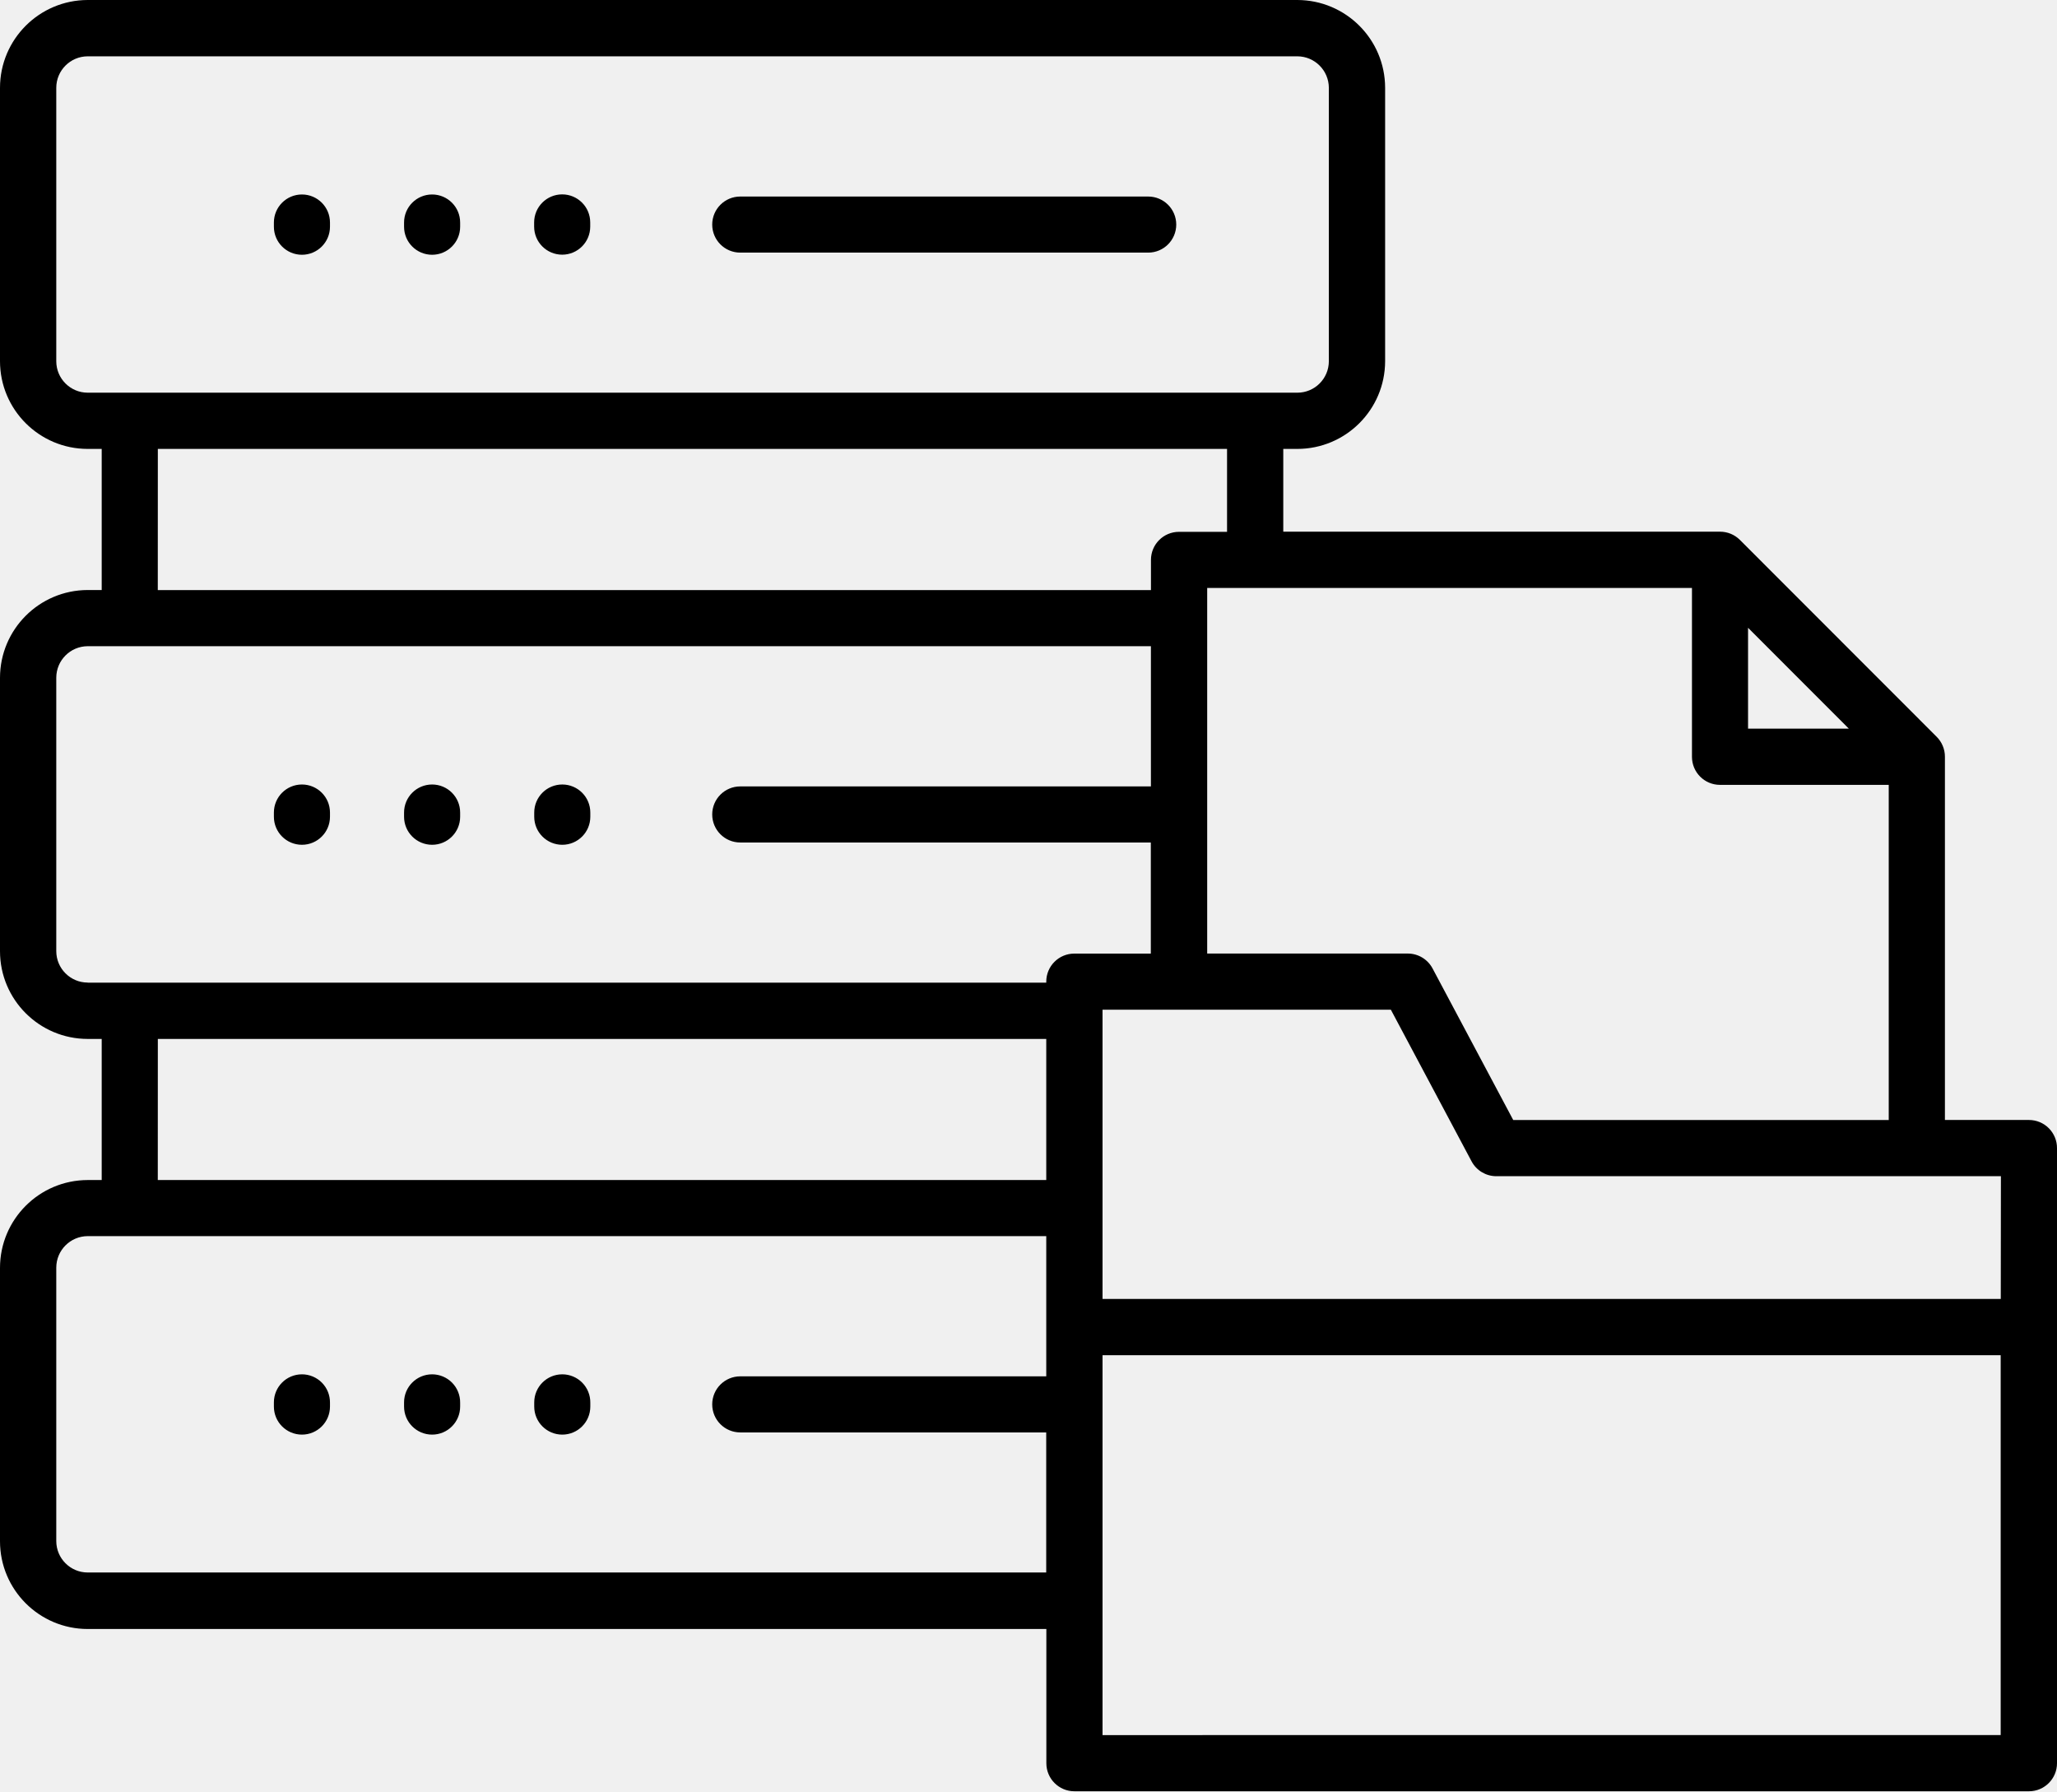
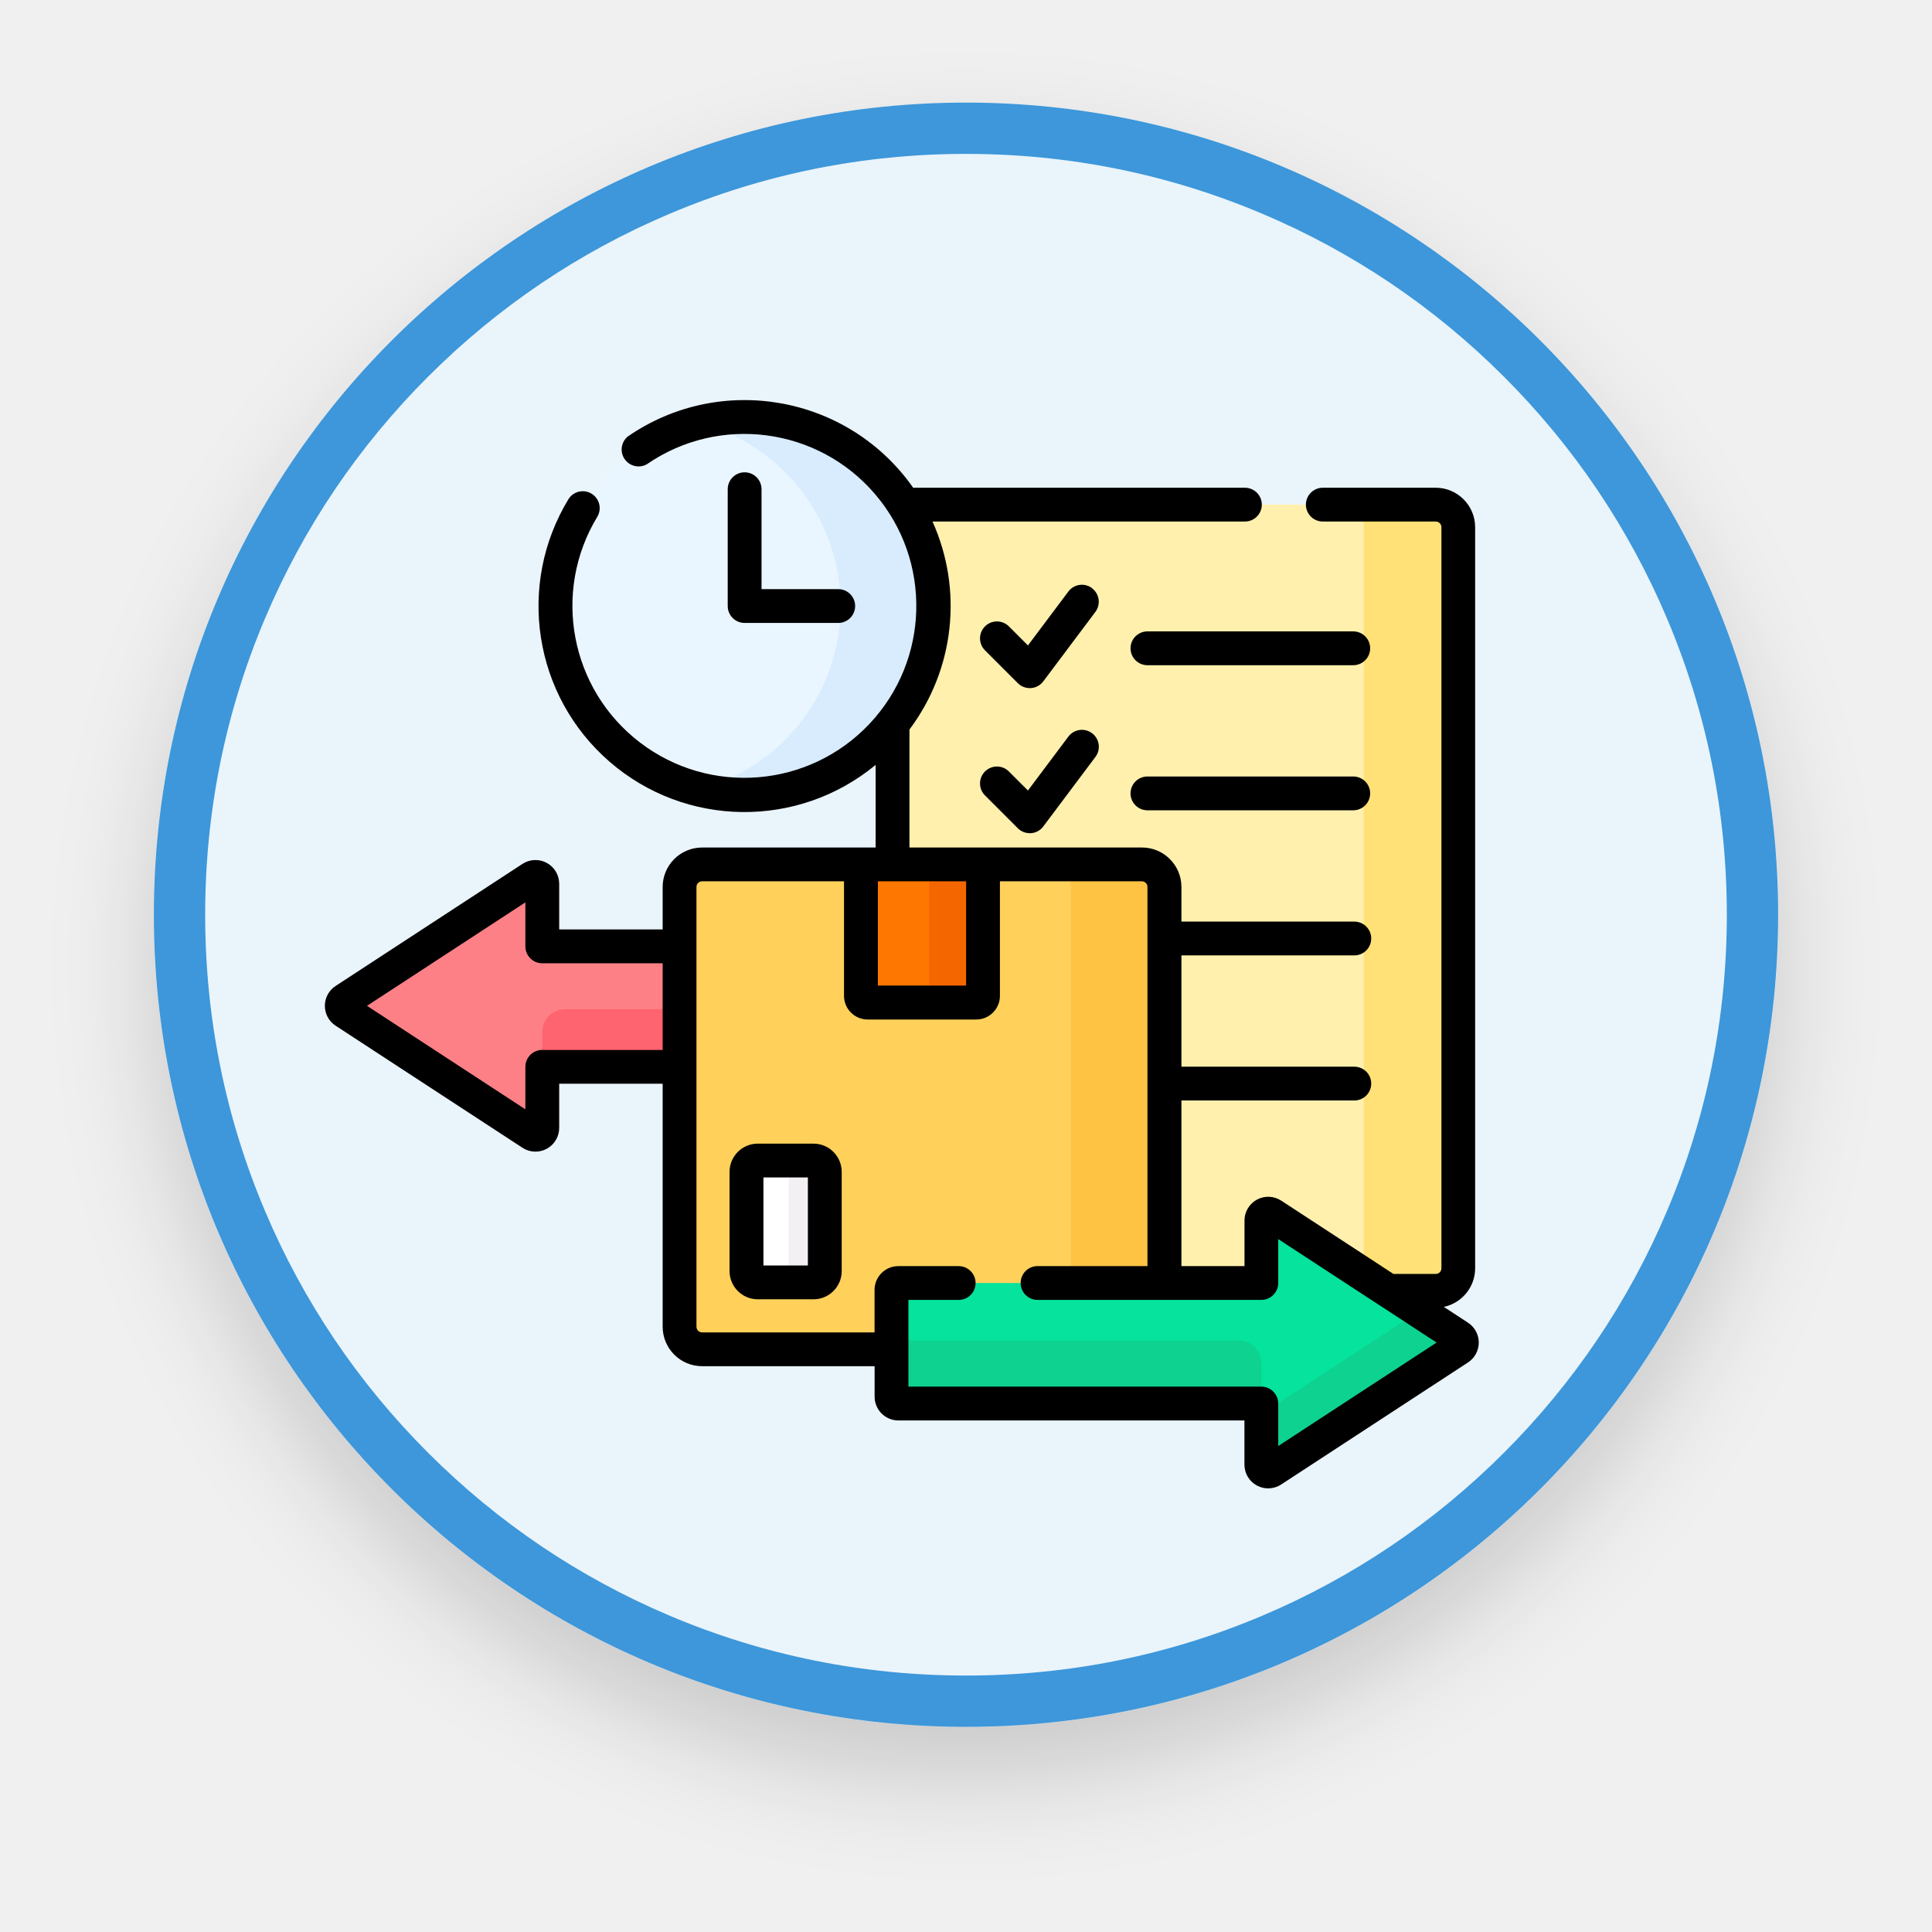
- <svg xmlns="http://www.w3.org/2000/svg" width="44.01" height="38.328" viewBox="0 0 44.01 38.328">
-   <path id="data-storage_17955679" d="M11.928,38.337v-.09a.6.6,0,1,1,1.2,0v.09a.6.6,0,0,1-1.2,0Zm4.41.556h8.728a.6.6,0,0,0,0-1.2H16.338a.6.6,0,1,0,0,1.2Zm-6.593.046a.6.6,0,0,0,.6-.6v-.09a.6.6,0,1,0-1.2,0v.09A.6.6,0,0,0,9.745,38.939Zm-2.785,0a.6.6,0,0,0,.6-.6v-.09a.6.6,0,1,0-1.2,0v.09A.6.6,0,0,0,6.96,38.939Zm5.57,12.624a.6.6,0,0,0,.6-.6v-.09a.6.6,0,1,0-1.2,0v.09A.6.6,0,0,0,12.53,51.563Zm-2.785,0a.6.6,0,0,0,.6-.6v-.09a.6.6,0,1,0-1.2,0v.09A.6.6,0,0,0,9.745,51.563Zm-2.785,0a.6.6,0,0,0,.6-.6v-.09a.6.6,0,1,0-1.2,0v.09A.6.6,0,0,0,6.96,51.563Zm5.57,11.33a.6.6,0,0,0-.6.6v.09a.6.6,0,1,0,1.2,0V63.5A.6.6,0,0,0,12.53,62.893Zm-2.785,0a.6.6,0,0,0-.6.6v.09a.6.6,0,1,0,1.2,0V63.5A.6.6,0,0,0,9.745,62.893Zm-2.785,0a.6.6,0,0,0-.6.6v.09a.6.6,0,1,0,1.2,0V63.5A.6.6,0,0,0,6.96,62.893ZM44.51,58.054v13.16a.6.6,0,0,1-.6.6H23.487a.6.6,0,0,1-.6-.6V68.342H2.376A1.878,1.878,0,0,1,.5,66.465v-5.85a1.88,1.88,0,0,1,1.876-1.879h.3V55.717h-.3A1.878,1.878,0,0,1,.5,53.841v-5.85a1.88,1.88,0,0,1,1.876-1.879h.3V43.093h-.3A1.878,1.878,0,0,1,.5,41.217v-5.85a1.88,1.88,0,0,1,1.876-1.879H28.256a1.881,1.881,0,0,1,1.879,1.879v5.85a1.88,1.88,0,0,1-1.879,1.876h-.3v1.771H37.3a.6.6,0,0,1,.426.176l4.21,4.213a.6.6,0,0,1,.176.425v7.773h1.8A.6.6,0,0,1,44.51,58.054Zm-1.2.6H32.515a.6.6,0,0,1-.531-.319l-1.726-3.243H24.089V61.28H43.307Zm-2.4-1.2V50.281H37.3a.6.6,0,0,1-.6-.6V46.068H26.328V53.89h4.291a.6.6,0,0,1,.531.319l1.726,3.243h8.03ZM37.9,49.078h2.156L37.9,46.92ZM2.376,41.89H28.256a.674.674,0,0,0,.675-.672v-5.85a.676.676,0,0,0-.675-.675H2.376a.674.674,0,0,0-.672.675v5.85A.673.673,0,0,0,2.376,41.89Zm1.5,4.223H25.125v-.646a.6.6,0,0,1,.6-.6h1.028V43.093H3.877Zm-1.5,8.4H22.885v-.022a.6.6,0,0,1,.6-.6h1.637V51.514l-.058,0H16.338a.6.6,0,1,1,0-1.2h8.728l.058,0v-3H2.376a.675.675,0,0,0-.672.675v5.85a.673.673,0,0,0,.672.672Zm1.5,4.223H22.885V55.717H3.877Zm19.008,8.4v-3H16.338a.6.6,0,0,1,0-1.2h6.547v-3H2.376a.675.675,0,0,0-.672.675v5.85a.673.673,0,0,0,.672.672H22.885Zm20.421,3.475V62.484H24.089v8.128Z" transform="translate(-0.5 -33.488)" />
+ <svg xmlns="http://www.w3.org/2000/svg" width="113" height="113" viewBox="0 0 113 113">
+   <defs>
+     <filter id="Path_982547" x="0" y="0" width="113" height="113" filterUnits="userSpaceOnUse">
+       <feOffset dy="3" input="SourceAlpha" />
+       <feGaussianBlur stdDeviation="3" result="blur" />
+       <feFlood flood-opacity="0.161" />
+       <feComposite operator="in" in2="blur" />
+       <feComposite in="SourceGraphic" />
+     </filter>
+   </defs>
+   <g id="Group_1150803" data-name="Group 1150803" transform="translate(-272 -9357.154)">
+     <g id="Group_1148960" data-name="Group 1148960" transform="translate(-52 5652.977)">
+       <g id="Group_1147086" data-name="Group 1147086" transform="translate(333 3710.178)">
+         <g transform="matrix(1, 0, 0, 1, -9, -6)" filter="url(#Path_982547)">
+           <g id="Path_982547-2" data-name="Path 982547" transform="translate(9 6)" fill="#eaf4fb">
+             <path d="M 47.5 93.5 C 41.289 93.5 35.265 92.284 29.595 89.886 C 24.118 87.569 19.198 84.252 14.973 80.027 C 10.748 75.802 7.431 70.882 5.114 65.405 C 2.716 59.735 1.5 53.711 1.5 47.5 C 1.5 41.289 2.716 35.265 5.114 29.595 C 7.431 24.118 10.748 19.198 14.973 14.973 C 19.198 10.748 24.118 7.431 29.595 5.114 C 35.265 2.716 41.289 1.5 47.5 1.5 C 53.711 1.5 59.735 2.716 65.405 5.114 C 70.882 7.431 75.802 10.748 80.027 14.973 C 84.252 19.198 87.569 24.118 89.886 29.595 C 92.284 35.265 93.5 41.289 93.5 47.5 C 93.5 53.711 92.284 59.735 89.886 65.405 C 87.569 70.882 84.252 75.802 80.027 80.027 C 75.802 84.252 70.882 87.569 65.405 89.886 C 59.735 92.284 53.711 93.5 47.5 93.5 Z" stroke="none" />
+             <path d="M 47.5 3 C 41.491 3 35.664 4.176 30.18 6.496 C 24.881 8.737 20.122 11.946 16.034 16.034 C 11.946 20.122 8.737 24.881 6.496 30.18 C 4.176 35.664 3 41.491 3 47.5 C 3 53.509 4.176 59.336 6.496 64.82 C 8.737 70.119 11.946 74.878 16.034 78.966 C 20.122 83.054 24.881 86.263 30.18 88.504 C 35.664 90.824 41.491 92 47.5 92 C 53.509 92 59.336 90.824 64.82 88.504 C 70.119 86.263 74.878 83.054 78.966 78.966 C 83.054 74.878 86.263 70.119 88.504 64.82 C 90.824 59.336 92 53.509 92 47.5 C 92 41.491 90.824 35.664 88.504 30.18 C 86.263 24.881 83.054 20.122 78.966 16.034 C 74.878 11.946 70.119 8.737 64.82 6.496 C 59.336 4.176 53.509 3 47.5 3 M 47.5 0 C 73.734 0 95 21.266 95 47.5 C 95 73.734 73.734 95 47.5 95 C 21.266 95 0 73.734 0 47.5 C 0 21.266 21.266 0 47.5 0 Z" stroke="none" fill="#3c97da" />
+           </g>
+         </g>
+       </g>
+     </g>
+     <g id="Group_1150116" data-name="Group 1150116" transform="translate(0 -66.362)">
+       <g id="logistics" transform="translate(291 9432.368)">
+         <g id="Group_1150097" data-name="Group 1150097" transform="translate(33.202 20.664)">
+           <path id="Path_986025" data-name="Path 986025" d="M254.159,66.893a10.87,10.87,0,0,1-2.278,6.666v8.578h14.587a1.188,1.188,0,0,1,1.186,1.186v23.3h5.929v-3.789a.269.269,0,0,1,.269-.268.262.262,0,0,1,.145.044l6.641,4.338h3.012a1.318,1.318,0,0,0,1.318-1.318V62.281a1.318,1.318,0,0,0-1.318-1.318H253.2a1.31,1.31,0,0,0-.676.188A10.86,10.86,0,0,1,254.159,66.893Z" transform="translate(-251.881 -60.963)" fill="#fff0ad" />
+         </g>
+         <g id="Group_1150098" data-name="Group 1150098" transform="translate(59.45 20.664)">
+           <path id="Path_986026" data-name="Path 986026" d="M452.318,62.281v43.347a1.313,1.313,0,0,1-.091.48l1.283.838h3.012a1.318,1.318,0,0,0,1.318-1.318V62.281a1.318,1.318,0,0,0-1.318-1.318H451a1.318,1.318,0,0,1,1.318,1.318Z" transform="translate(-451 -60.963)" fill="#ffe177" />
+         </g>
+         <g id="Group_1150099" data-name="Group 1150099" transform="translate(0.989 42.438)">
+           <path id="Path_986027" data-name="Path 986027" d="M27.39,237.252V230.2H19.229v-3.657a.4.4,0,0,0-.618-.334l-10.93,7.14a.4.4,0,0,0,0,.669l10.93,7.14a.4.4,0,0,0,.618-.334v-3.573H27.39Z" transform="translate(-7.5 -226.145)" fill="#fd8087" />
+         </g>
+         <g id="Group_1150100" data-name="Group 1150100" transform="translate(12.717 50.177)">
+           <path id="Path_986028" data-name="Path 986028" d="M104.639,284.857H97.8a1.318,1.318,0,0,0-1.318,1.318v2.049h8.161Z" transform="translate(-96.478 -284.857)" fill="#fe646f" />
+         </g>
+         <g id="Group_1150101" data-name="Group 1150101" transform="translate(20.747 41.706)">
+           <path id="Path_986029" data-name="Path 986029" d="M169.918,245.478a.268.268,0,0,1,.268-.268H185.75v-23.3a1.318,1.318,0,0,0-1.318-1.318H158.707a1.318,1.318,0,0,0-1.318,1.318v25.724a1.318,1.318,0,0,0,1.318,1.318h11.211Z" transform="translate(-157.389 -220.594)" fill="#ffd15b" />
+         </g>
+         <g id="Group_1150102" data-name="Group 1150102" transform="translate(42.313 41.706)">
+           <path id="Path_986030" data-name="Path 986030" d="M322.318,221.912v23.3h5.476v-23.3a1.318,1.318,0,0,0-1.318-1.318H321A1.318,1.318,0,0,1,322.318,221.912Z" transform="translate(-321 -220.594)" fill="#ffc344" />
+         </g>
+         <g id="Group_1150103" data-name="Group 1150103" transform="translate(31.358 41.706)">
+           <path id="Path_986031" data-name="Path 986031" d="M244.629,228.674h-6.348a.4.4,0,0,1-.4-.4v-7.686h7.139v7.686A.4.4,0,0,1,244.629,228.674Z" transform="translate(-237.886 -220.593)" fill="#fe7701" />
+         </g>
+         <g id="Group_1150104" data-name="Group 1150104" transform="translate(34.952 41.706)">
+           <path id="Path_986032" data-name="Path 986032" d="M265.551,220.594v7.686a.4.4,0,0,1-.4.4H268.3a.4.4,0,0,0,.4-.4v-7.686Z" transform="translate(-265.156 -220.594)" fill="#f46700" />
+         </g>
+         <g id="Group_1150106" data-name="Group 1150106" transform="translate(33.144 62.133)">
+           <g id="Group_1150105" data-name="Group 1150105">
+             <path id="Path_986033" data-name="Path 986033" d="M284.614,382.763l-10.93-7.14a.4.4,0,0,0-.618.334v3.657h-21.23a.4.4,0,0,0-.4.4v6.25a.4.4,0,0,0,.4.4h21.23v3.573a.4.4,0,0,0,.618.334l10.93-7.14a.4.4,0,0,0,0-.669Z" transform="translate(-251.437 -375.558)" fill="#05e39c" />
+           </g>
+         </g>
+         <g id="Group_1150109" data-name="Group 1150109" transform="translate(33.144 67.83)">
+           <g id="Group_1150107" data-name="Group 1150107" transform="translate(21.629)">
+             <path id="Path_986034" data-name="Path 986034" d="M427.07,420.288l-2.309-1.508-9.239,6.035v2.947a.4.4,0,0,0,.618.334l10.93-7.14a.4.4,0,0,0,0-.669Z" transform="translate(-415.522 -418.78)" fill="#0ed290" />
+           </g>
+           <g id="Group_1150108" data-name="Group 1150108" transform="translate(0 1.324)">
+             <path id="Path_986035" data-name="Path 986035" d="M273.066,430.545a1.318,1.318,0,0,0-1.318-1.318H251.836a.4.4,0,0,1-.4-.4v3.685a.4.4,0,0,0,.4.4h21.23Z" transform="translate(-251.437 -428.827)" fill="#0ed290" />
+           </g>
+         </g>
+         <g id="Group_1150110" data-name="Group 1150110" transform="translate(24.66 59.027)">
+           <path id="Path_986036" data-name="Path 986036" d="M191,359.122h-3.263a.659.659,0,0,1-.659-.659v-5.808a.659.659,0,0,1,.659-.659H191a.659.659,0,0,1,.659.659v5.808A.659.659,0,0,1,191,359.122Z" transform="translate(-187.076 -351.995)" fill="#fff" />
+         </g>
+         <g id="Group_1150111" data-name="Group 1150111" transform="translate(26.463 59.027)">
+           <path id="Path_986037" data-name="Path 986037" d="M202.874,351.995h-2.119a.659.659,0,0,1,.659.659v5.808a.659.659,0,0,1-.659.659h2.119a.659.659,0,0,0,.659-.659v-5.808A.659.659,0,0,0,202.874,351.995Z" transform="translate(-200.755 -351.995)" fill="#f3f0f3" />
+         </g>
+         <g id="Group_1150114" data-name="Group 1150114" transform="translate(13.23 15.249)">
+           <g id="Group_1150112" data-name="Group 1150112" transform="translate(0 0)">
+             <circle id="Ellipse_11670" data-name="Ellipse 11670" cx="11.06" cy="11.06" r="11.06" transform="translate(0 0.553) rotate(-1.432)" fill="#eaf6ff" />
+           </g>
+           <g id="Group_1150113" data-name="Group 1150113" transform="translate(8.597 0.285)">
+             <path id="Path_986038" data-name="Path 986038" d="M168.305,22.045a11.075,11.075,0,0,0-2.725.339,11.062,11.062,0,0,1,0,21.442,11.061,11.061,0,1,0,2.725-21.781Z" transform="translate(-165.58 -22.045)" fill="#d8ecfe" />
+           </g>
+         </g>
+         <g id="Group_1150115" data-name="Group 1150115" transform="translate(0 14.545)">
+           <path id="Path_986039" data-name="Path 986039" d="M297.27,96.7a.989.989,0,0,0-1.384.2l-2.364,3.152-1.113-1.113a.989.989,0,1,0-1.4,1.4l1.919,1.919a.988.988,0,0,0,.7.29l.07,0a.989.989,0,0,0,.721-.393l3.048-4.064a.988.988,0,0,0-.2-1.384Z" transform="translate(-252.399 -85.699)" />
+           <path id="Path_986040" data-name="Path 986040" d="M370.356,117.212h-12.1a.989.989,0,0,0,0,1.977h12.1a.989.989,0,0,0,0-1.977Z" transform="translate(-310.175 -103.679)" />
+           <path id="Path_986041" data-name="Path 986041" d="M297.27,161.078a.989.989,0,0,0-1.384.2l-2.364,3.152-1.113-1.113a.989.989,0,0,0-1.4,1.4l1.919,1.919a.988.988,0,0,0,.7.29l.07,0a.988.988,0,0,0,.721-.393l3.048-4.064A.988.988,0,0,0,297.27,161.078Z" transform="translate(-252.399 -141.591)" />
+           <path id="Path_986042" data-name="Path 986042" d="M370.356,181.59h-12.1a.989.989,0,0,0,0,1.977h12.1a.989.989,0,0,0,0-1.977Z" transform="translate(-310.175 -159.571)" />
+           <path id="Path_986043" data-name="Path 986043" d="M66.862,68.511l-1.415-.925a2.31,2.31,0,0,0,1.832-2.257V21.982a2.31,2.31,0,0,0-2.307-2.307H58.4a.989.989,0,1,0,0,1.977h6.577a.33.33,0,0,1,.33.33V65.329a.33.33,0,0,1-.33.33H62.5l-6.564-4.288a1.388,1.388,0,0,0-2.147,1.162V65.2H50.1V55.514H60.181a.989.989,0,1,0,0-1.977H50.1V47.028H60.181a.989.989,0,1,0,0-1.977H50.1V43.024a2.31,2.31,0,0,0-2.307-2.307h-13.6v-6.9A12.032,12.032,0,0,0,35.54,21.652H53.782a.989.989,0,1,0,0-1.977H34.52c-.036,0-.071,0-.106.006a12.039,12.039,0,0,0-16.7-3A.989.989,0,0,0,18.836,18.3a10.057,10.057,0,1,1-2.889,3.055.989.989,0,0,0-1.688-1.029A12.046,12.046,0,0,0,32.214,35.886v4.832H22.065a2.31,2.31,0,0,0-2.307,2.307v2.483H13.706V42.838a1.388,1.388,0,0,0-2.147-1.162L.629,48.816a1.388,1.388,0,0,0,0,2.324l10.93,7.14a1.388,1.388,0,0,0,2.147-1.162V54.533h6.052V68.748a2.31,2.31,0,0,0,2.307,2.307h10.09V72.84a1.39,1.39,0,0,0,1.388,1.388H53.785v2.585a1.388,1.388,0,0,0,2.147,1.162l10.93-7.14a1.388,1.388,0,0,0,0-2.324ZM32.346,42.694h5.161v6.1H32.346ZM12.717,52.556a.989.989,0,0,0-.989.989v2.485L2.465,49.978l9.263-6.051V46.5a.989.989,0,0,0,.989.989h7.041v5.072H12.717ZM55.762,75.724V73.239a.989.989,0,0,0-.989-.989H34.132V67.179h2.908a.989.989,0,1,0,0-1.977h-3.5a1.39,1.39,0,0,0-1.388,1.388v2.488H22.065a.33.33,0,0,1-.33-.33V43.024a.33.33,0,0,1,.33-.33h8.3v6.7a1.386,1.386,0,0,0,1.384,1.384H38.1a1.386,1.386,0,0,0,1.384-1.384v-6.7h8.3a.33.33,0,0,1,.33.33V65.2H41.654a.989.989,0,0,0,0,1.977H54.773a.989.989,0,0,0,.989-.989V63.621l9.263,6.051Z" transform="translate(0 -14.545)" />
+           <path id="Path_986044" data-name="Path 986044" d="M184.487,344.495h-3.263a1.65,1.65,0,0,0-1.648,1.648v5.808a1.65,1.65,0,0,0,1.648,1.648h3.263a1.65,1.65,0,0,0,1.648-1.648v-5.808A1.65,1.65,0,0,0,184.487,344.495Zm-.33,7.127h-2.6v-5.149h2.6Z" transform="translate(-155.905 -301.002)" />
+           <path id="Path_986045" data-name="Path 986045" d="M179.744,46.623a.989.989,0,0,0-.989.989v6.832a.989.989,0,0,0,.989.989h5.444a.989.989,0,1,0,0-1.977h-4.455V47.612A.989.989,0,0,0,179.744,46.623Z" transform="translate(-155.192 -42.395)" />
+         </g>
+       </g>
+     </g>
+   </g>
</svg>
